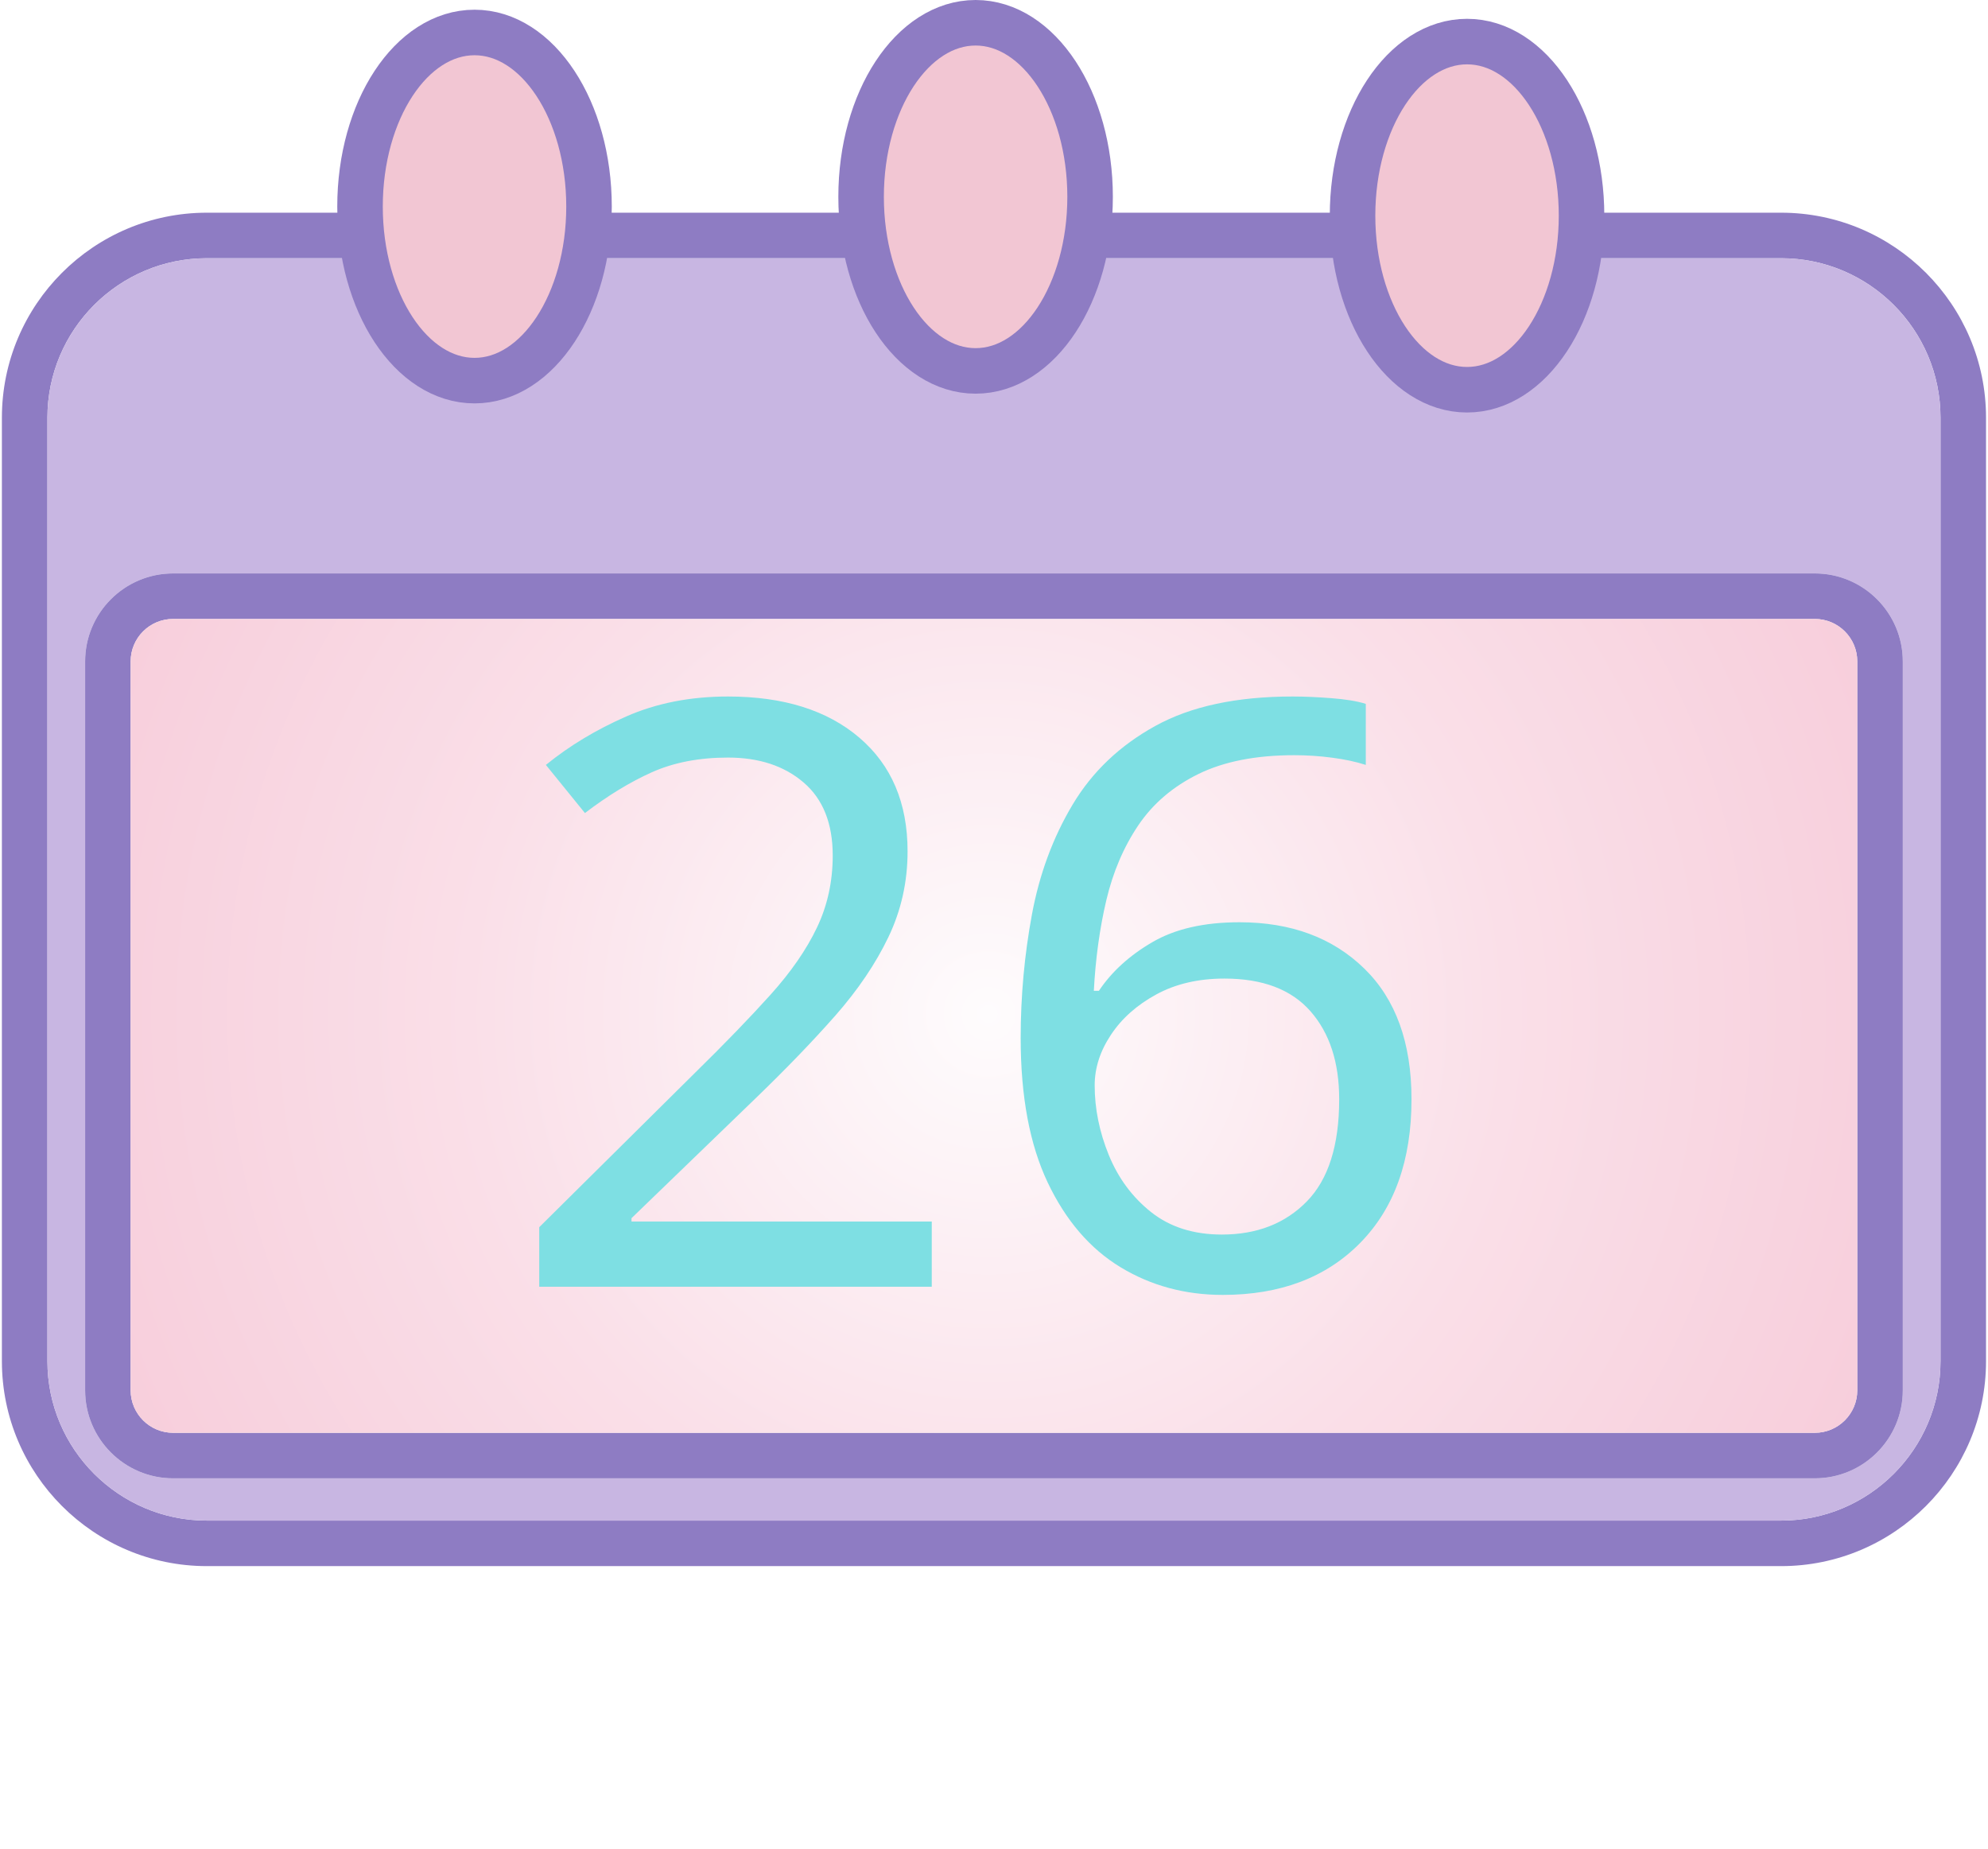
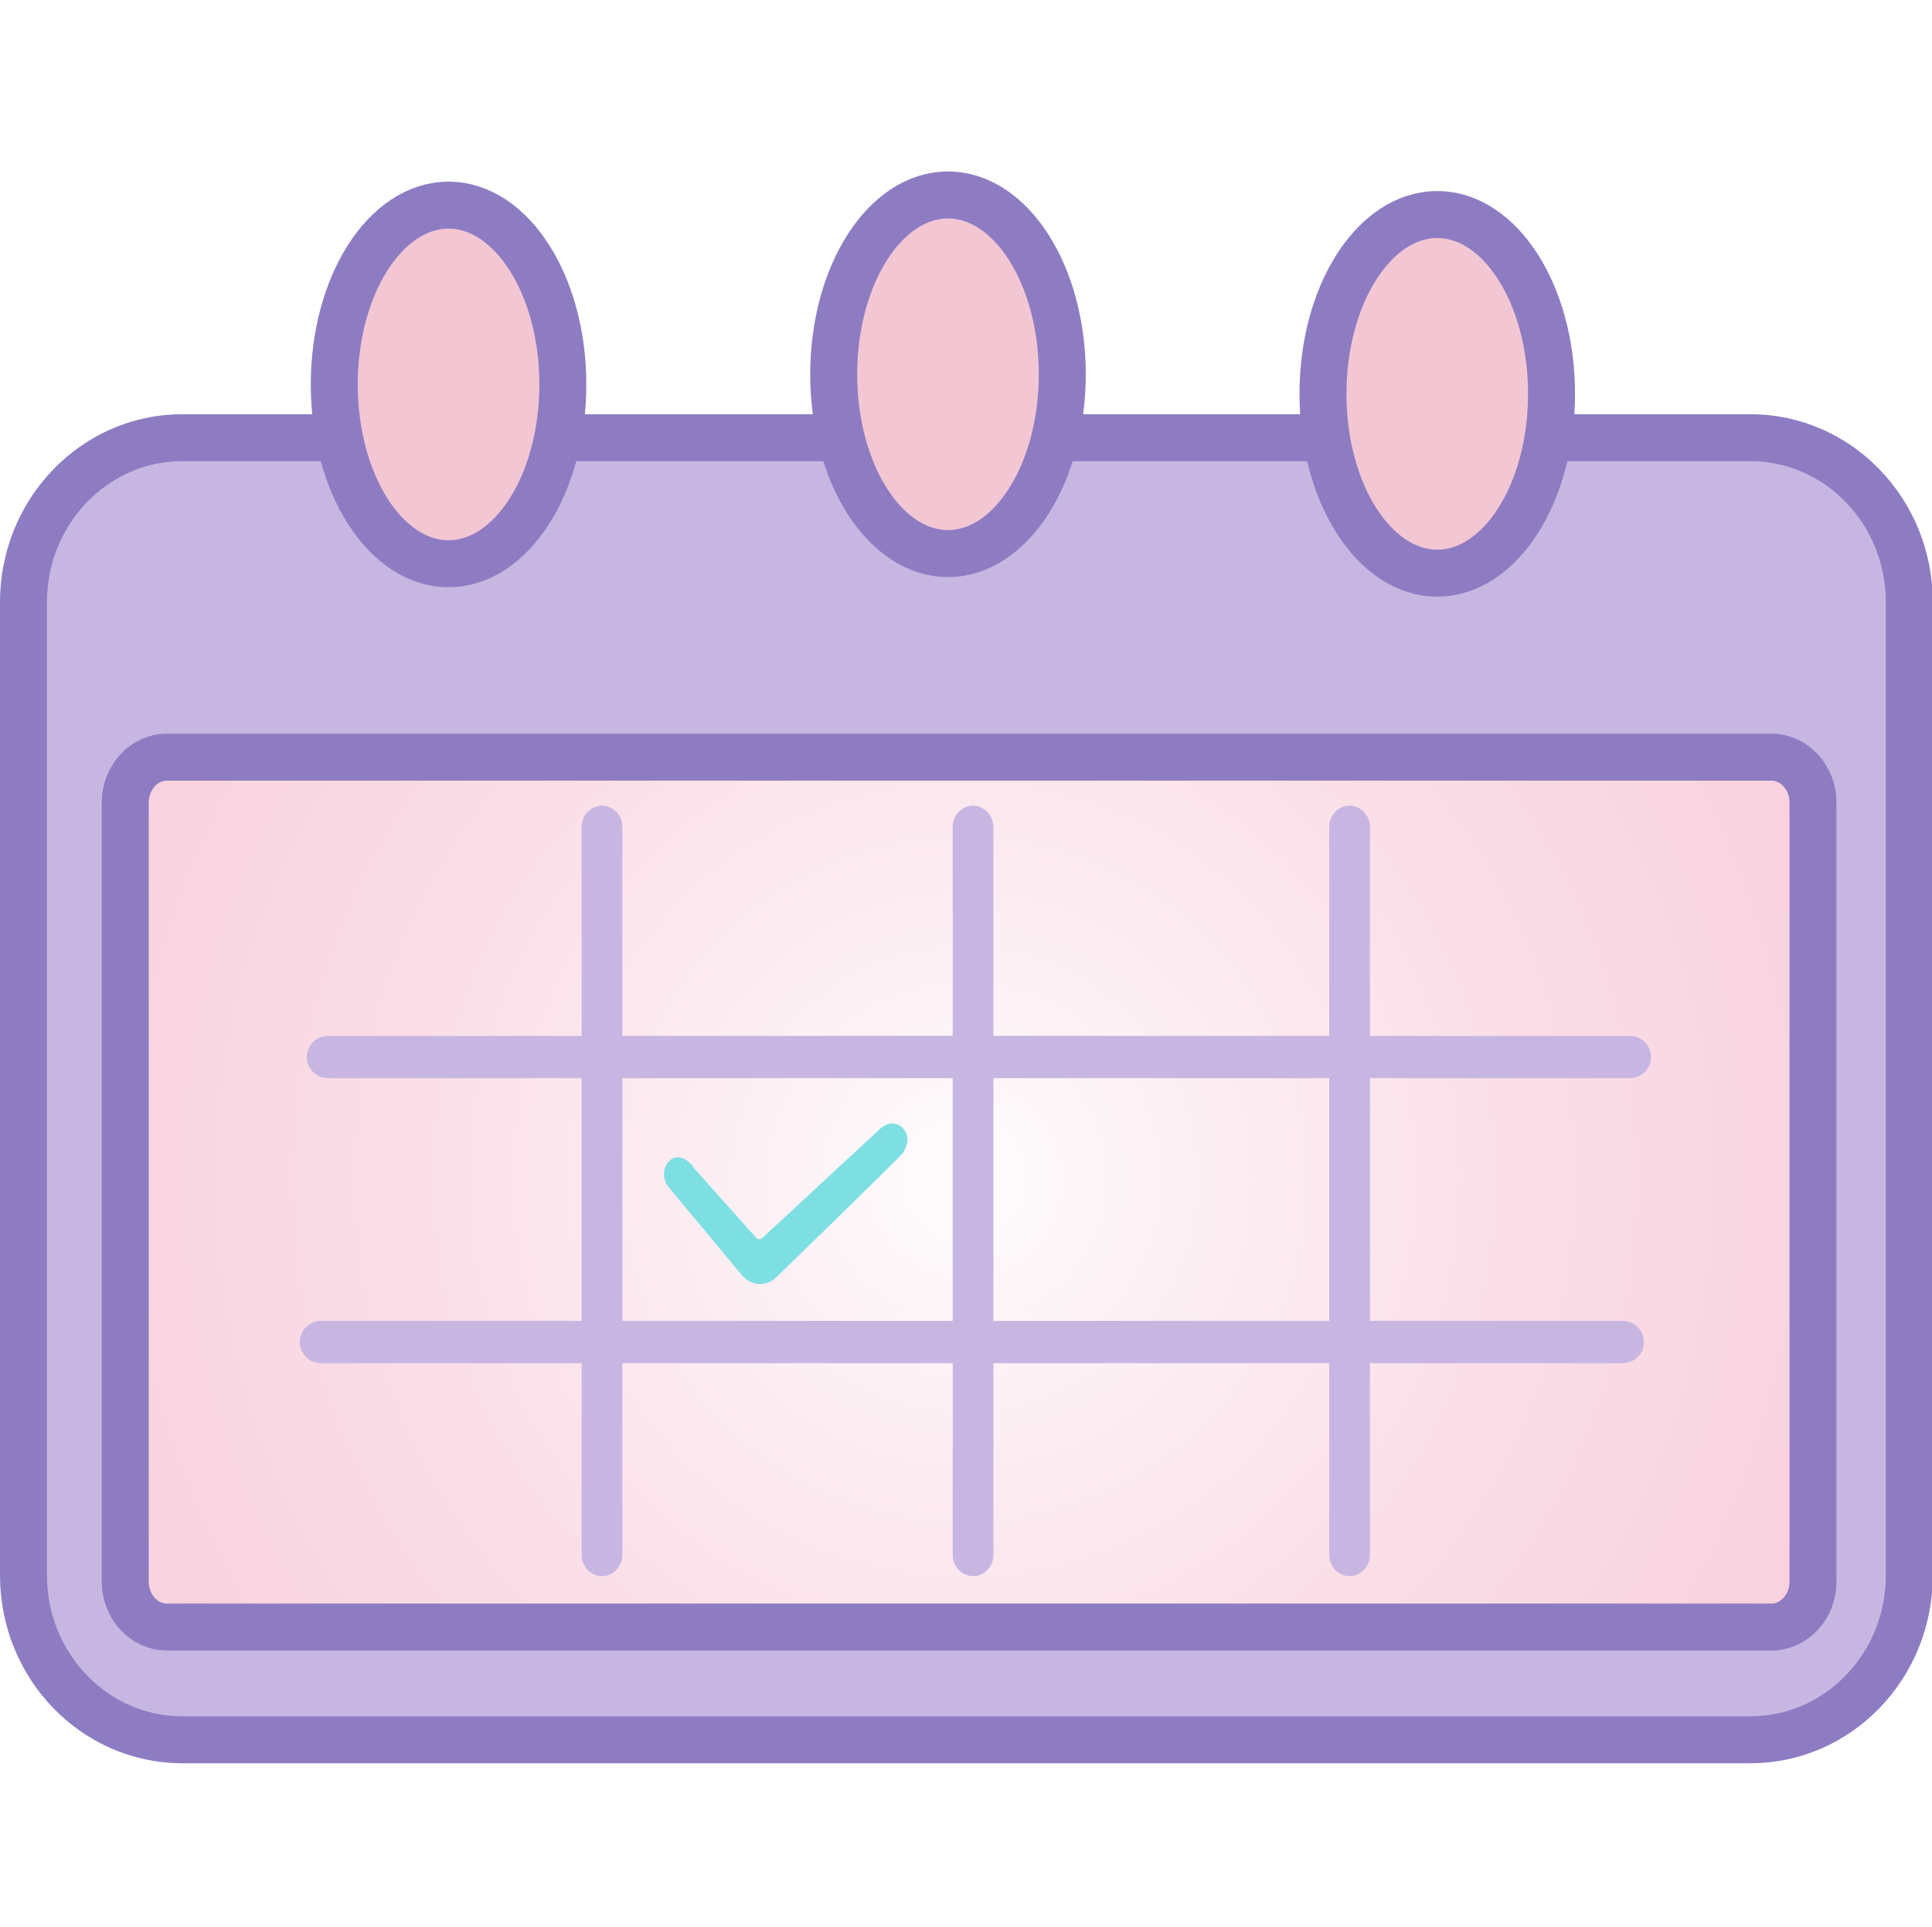
- <svg xmlns="http://www.w3.org/2000/svg" id="_图层_2" data-name="图层 2" viewBox="0 0 262.01 243.57">
+ <svg xmlns="http://www.w3.org/2000/svg" id="_图层_2" version="1.1" viewBox="0 0 246.8 246.1">
  <defs>
    <style>
-       .cls-1 {
+       .st0, .st1, .st2 {
+         fill: none;
+       }
+ 
+       .st3 {
        fill: #8e7cc3;
      }

-       .cls-2 {
+       .st4 {
        fill: #c8b6e2;
      }

-       .cls-3 {
-         fill: url(#_未命名的渐变_569);
+       .st5 {
+         fill: #7edfe3;
      }

-       .cls-4 {
+       .st6 {
+         fill: url(#_未命名的渐变);
+       }
+ 
+       .st1 {
+         stroke: #7edfe3;
+       }
+ 
+       .st1, .st7, .st2 {
+         stroke-miterlimit: 10;
+       }
+ 
+       .st7 {
        fill: #f2c6d3;
+       }
+ 
+       .st7, .st2 {
        stroke: #8e7cc3;
-         stroke-miterlimit: 10;
        stroke-width: 6px;
      }
- 
-       .cls-5 {
-         fill: #7edfe3;
-         font-family: ArialRoundedMTBold, 'Arial Rounded MT Bold';
-         font-size: 107.44px;
-       }
    </style>
-     <radialGradient id="_未命名的渐变_569" data-name="未命名的渐变 569" cx="130.3" cy="133.63" fx="130.3" fy="133.63" r="176.05" gradientUnits="userSpaceOnUse">
+     <radialGradient id="_未命名的渐变" data-name="未命名的渐变" cx="123.2" cy="97.4" fx="123.2" fy="97.4" r="171.6" gradientTransform="translate(0 248) scale(1 -1)" gradientUnits="userSpaceOnUse">
      <stop offset="0" stop-color="#fff" />
      <stop offset="0" stop-color="#f6c2d3" />
      <stop offset="0" stop-color="#fefcfd" />
-       <stop offset=".39" stop-color="#fadfe8" />
-       <stop offset=".75" stop-color="#f7ccda" />
+       <stop offset=".4" stop-color="#fadfe8" />
+       <stop offset=".8" stop-color="#f7ccda" />
      <stop offset="1" stop-color="#f7c6d6" />
      <stop offset="1" stop-color="#fefcfd" />
    </radialGradient>
  </defs>
-   <g id="_图层_1-2" data-name="图层 1">
+   <g id="_图层_1-2">
    <g>
-       <path class="cls-1" d="M261.75,55.04v124.34c0,14.89-12.11,27.01-27.01,27.01H27.26c-14.9,0-27.01-12.12-27.01-27.01V55.04c0-14.89,12.11-27.01,27.01-27.01h18.14c.04,2.08.22,4.09.55,6h-18.69c-11.59,0-21.01,9.42-21.01,21.01v124.34c0,11.58,9.42,21.01,21.01,21.01h207.48c11.59,0,21.01-9.43,21.01-21.01V55.04c0-11.59-9.42-21.01-21.01-21.01H76.05c.33-1.91.51-3.92.55-6h158.14c14.9,0,27.01,12.12,27.01,27.01Z" />
-       <path class="cls-2" d="M255.75,55.04v124.34c0,11.58-9.42,21.01-21.01,21.01H27.26c-11.59,0-21.01-9.43-21.01-21.01V55.04c0-11.59,9.42-21.01,21.01-21.01h18.69c1.79,10.71,7.77,18.38,15.05,18.38s13.26-7.67,15.05-18.38h158.69c11.59,0,21.01,9.42,21.01,21.01ZM250.78,183.23v-96.07c0-6.39-5.2-11.59-11.59-11.59H22.81c-6.39,0-11.59,5.2-11.59,11.59v96.07c0,6.39,5.2,11.59,11.59,11.59h216.38c6.39,0,11.59-5.2,11.59-11.59Z" />
-       <path class="cls-1" d="M250.78,87.16v96.07c0,6.39-5.2,11.59-11.59,11.59H22.81c-6.39,0-11.59-5.2-11.59-11.59v-96.07c0-6.39,5.2-11.59,11.59-11.59h216.38c6.39,0,11.59,5.2,11.59,11.59ZM244.78,183.23v-96.07c0-3.09-2.51-5.59-5.59-5.59H22.81c-3.08,0-5.59,2.5-5.59,5.59v96.07c0,3.08,2.51,5.59,5.59,5.59h216.38c3.08,0,5.59-2.51,5.59-5.59Z" />
-       <path class="cls-3" d="M244.78,87.16v96.07c0,3.08-2.51,5.59-5.59,5.59H22.81c-3.08,0-5.59-2.51-5.59-5.59v-96.07c0-3.09,2.51-5.59,5.59-5.59h216.38c3.08,0,5.59,2.5,5.59,5.59Z" />
-       <path class="cls-1" d="M76.61,27.22c0,.27,0,.54,0,.81h-6c0-.27,0-.54,0-.81,0-11.31-5.06-19.19-9.61-19.19s-9.61,7.88-9.61,19.19c0,.27,0,.54,0,.81h-6c0-.27,0-.54,0-.81,0-14.13,6.86-25.19,15.61-25.19s15.61,11.06,15.61,25.19Z" />
-       <path class="cls-1" d="M70.6,28.03h6c-.04,2.08-.22,4.09-.55,6h-6.1c.38-1.85.6-3.86.65-6Z" />
-       <path class="cls-1" d="M69.95,34.03h6.1c-1.79,10.71-7.77,18.38-15.05,18.38s-13.26-7.67-15.05-18.38h6.1c1.5,7.54,5.38,12.38,8.95,12.38s7.45-4.84,8.95-12.38Z" />
-       <path class="cls-1" d="M70.61,27.22c0,.27,0,.54,0,.81h-19.2c0-.27,0-.54,0-.81,0-11.31,5.06-19.19,9.61-19.19s9.61,7.88,9.61,19.19Z" />
-       <path class="cls-1" d="M51.4,28.03h19.2c-.05,2.14-.27,4.15-.65,6h-17.9c-.38-1.85-.6-3.86-.65-6Z" />
-       <path class="cls-1" d="M52.05,34.03h17.9c-1.5,7.54-5.38,12.38-8.95,12.38s-7.45-4.84-8.95-12.38Z" />
-       <path class="cls-1" d="M52.05,34.03h-6.1c-.33-1.91-.51-3.92-.55-6h6c.05,2.14.27,4.15.65,6Z" />
+       <g>
+         <path class="st4" d="M243.8,76.9v124.3c0,11.6-9.1,21-20.3,21H23.3c-11.2,0-20.3-9.4-20.3-21v-124.3c0-11.6,9.1-21,20.3-21h18c1.7,10.7,7.5,18.4,14.5,18.4s12.8-7.7,14.5-18.4h153.2c11.2,0,20.3,9.4,20.3,21h0ZM231.7,202v-99.5c0-3.2-2.4-5.8-5.3-5.8H21.3c-2.9,0-5.3,2.6-5.3,5.8v99.5c0,3.2,2.4,5.8,5.3,5.8h205c2.9,0,5.3-2.6,5.3-5.8h0Z" />
+         <path class="st6" d="M231.7,102.5v99.5c0,3.2-2.4,5.8-5.3,5.8H21.3c-2.9,0-5.3-2.6-5.3-5.8v-99.5c0-3.2,2.4-5.8,5.3-5.8h205c2.9,0,5.3,2.6,5.3,5.8h0Z" />
+         <path class="st3" d="M70.9,49.1c0,2.4-.2,4.7-.5,6.8h-5.9c.4-2.1.6-4.4.6-6.8,0-11.3-4.9-19.2-9.3-19.2s-9.3,7.9-9.3,19.2.2,4.7.6,6.8h-5.9c-.4-2.1-.5-4.4-.5-6.8,0-14.1,6.6-25.2,15.1-25.2s15.1,11.1,15.1,25.2Z" />
+         <path class="st3" d="M64.5,55.9h5.9c-1.7,10.7-7.5,18.4-14.5,18.4s-12.8-7.7-14.5-18.4h5.9c1.5,7.5,5.2,12.4,8.6,12.4s7.2-4.8,8.6-12.4Z" />
+         <path class="st3" d="M65.1,49.1c0,2.4-.2,4.7-.6,6.8h-17.3c-.4-2.1-.6-4.4-.6-6.8,0-11.3,4.9-19.2,9.3-19.2s9.3,7.9,9.3,19.2Z" />
+         <path class="st3" d="M47.2,55.9h17.3c-1.5,7.5-5.2,12.4-8.6,12.4s-7.2-4.8-8.6-12.4Z" />
+       </g>
+       <g>
+         <path class="st2" d="M41.3,55.9h-18c-11.2,0-20.3,9.4-20.3,21v124.3c0,11.6,9.1,21,20.3,21h200.3c11.2,0,20.3-9.4,20.3-21v-124.3c0-11.6-9.1-21-20.3-21H41.3Z" />
+         <path class="st2" d="M21.3,96.7c-2.9,0-5.3,2.6-5.3,5.8v99.5c0,3.2,2.4,5.8,5.3,5.8h205c2.9,0,5.3-2.6,5.3-5.8v-99.5c0-3.2-2.4-5.8-5.3-5.8,0,0-205,0-205,0Z" />
+       </g>
    </g>
-     <text />
-     <text class="cls-5" transform="translate(65.81 169.57) scale(1.02 1)">
-       <tspan x="0" y="0">26</tspan>
-     </text>
-     <ellipse class="cls-4" cx="62.54" cy="27.22" rx="15.09" ry="22.94" />
-     <ellipse class="cls-4" cx="128.58" cy="25.94" rx="15.09" ry="22.94" />
-     <ellipse class="cls-4" cx="193.35" cy="28.42" rx="15.09" ry="22.94" />
+     <ellipse class="st7" cx="57.3" cy="49.1" rx="14.6" ry="22.9" />
+     <ellipse class="st7" cx="121.1" cy="47.8" rx="14.6" ry="22.9" />
+     <ellipse class="st7" cx="183.6" cy="50.3" rx="14.6" ry="22.9" />
+     <path class="st4" d="M79.5,165.3v33.3c0,1.5-1.2,2.7-2.6,2.7h0c-1.4,0-2.6-1.2-2.6-2.7v-93c0-1.5,1.2-2.7,2.6-2.7h0c1.4,0,2.6,1.2,2.6,2.7v55.4" />
+     <line class="st0" x1="79.5" y1="161" x2="79.5" y2="165.3" />
+     <rect class="st4" x="39.2" y="132.3" width="171.7" height="5.4" rx="2.7" ry="2.7" />
+     <rect class="st4" x="38.3" y="168.7" width="171.7" height="5.4" rx="2.7" ry="2.7" />
+     <path class="st4" d="M126.9,165.3v33.3c0,1.5-1.2,2.7-2.6,2.7h0c-1.4,0-2.6-1.2-2.6-2.7v-93c0-1.5,1.2-2.7,2.6-2.7h0c1.4,0,2.6,1.2,2.6,2.7v55.4" />
+     <path class="st4" d="M175,165.3v33.3c0,1.5-1.2,2.7-2.6,2.7h0c-1.4,0-2.6-1.2-2.6-2.7v-93c0-1.5,1.2-2.7,2.6-2.7h0c1.4,0,2.6,1.2,2.6,2.7v55.4" />
+     <g>
+       <path class="st5" d="M115.4,145c.3.7,0,1.5-.4,2.1-2.4,2.5-12,11.8-16.1,15.8-1.1,1-2.6.9-3.6-.2l-9.4-11.3c-.6-.7-.7-1.9,0-2.6.4-.5,1.1-.7,2.2.4l8.2,9.2c.4.5,1.1.5,1.6,0l15-13.9c.6-.5,1.3-.7,1.9-.3.2.2.5.4.6.7Z" />
+       <path class="st1" d="M88,149.2l8.2,9.2c.4.5,1.1.5,1.6,0l15-13.9c.6-.5,1.3-.7,1.9-.3.2.2.5.4.6.7.3.7,0,1.5-.4,2.1-2.4,2.5-12,11.8-16.1,15.8-1.1,1-2.6.9-3.6-.2l-9.4-11.3c-.6-.7-.7-1.9,0-2.6.4-.5,1.1-.7,2.2.4h0Z" />
+     </g>
  </g>
</svg>
